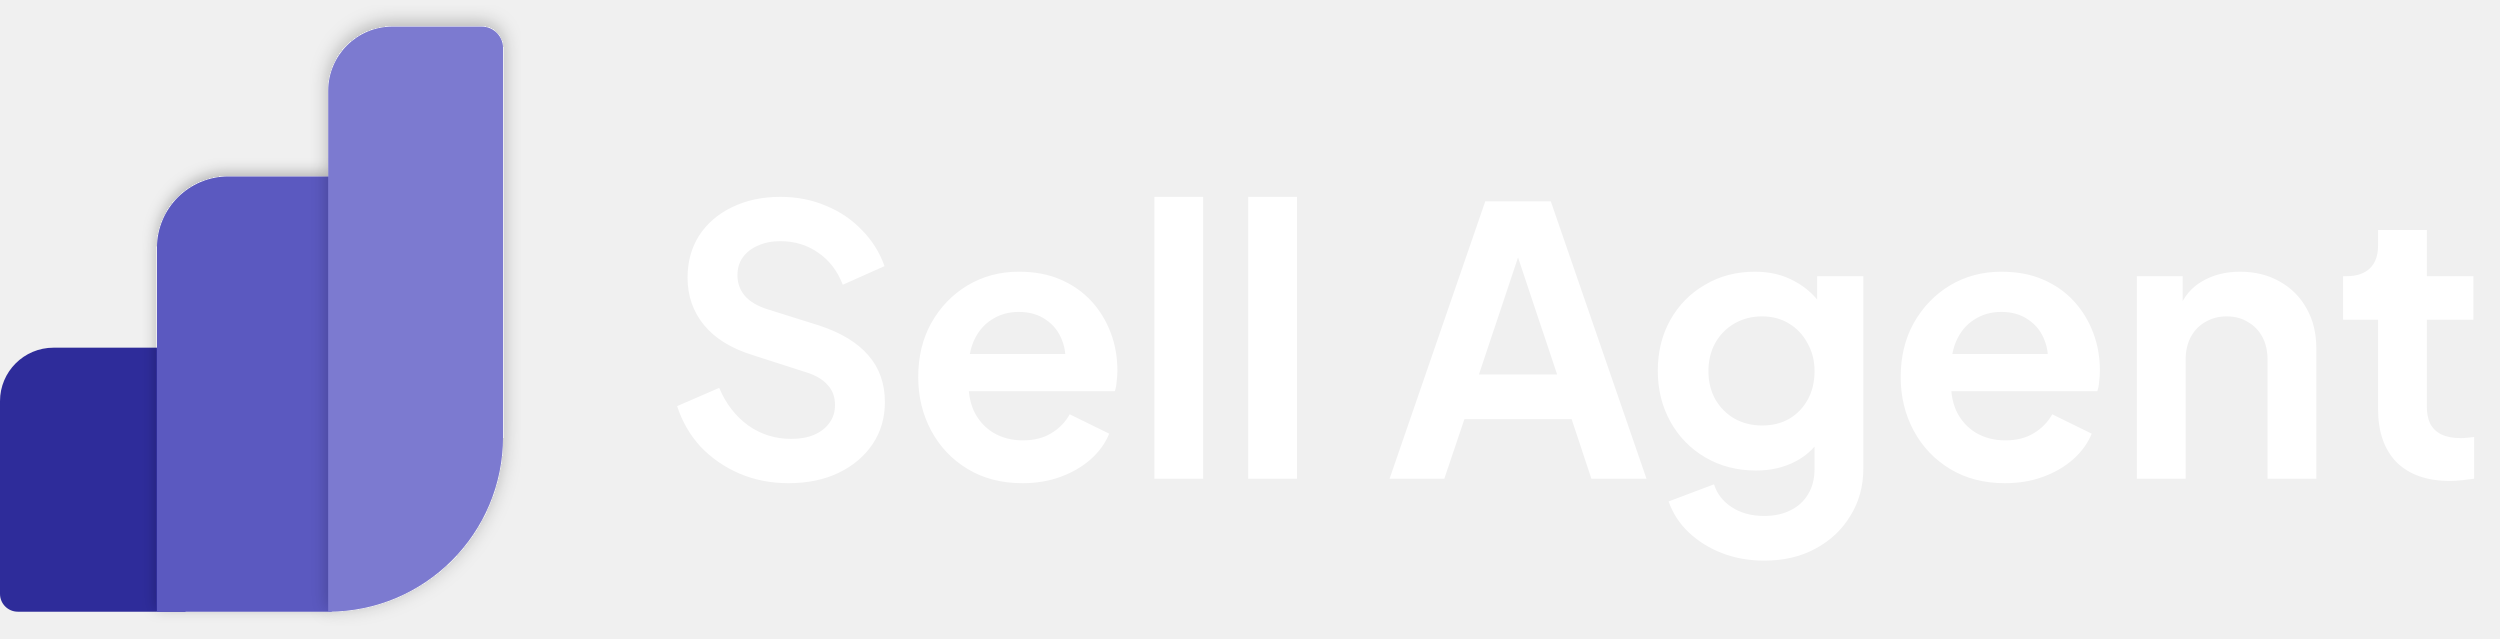
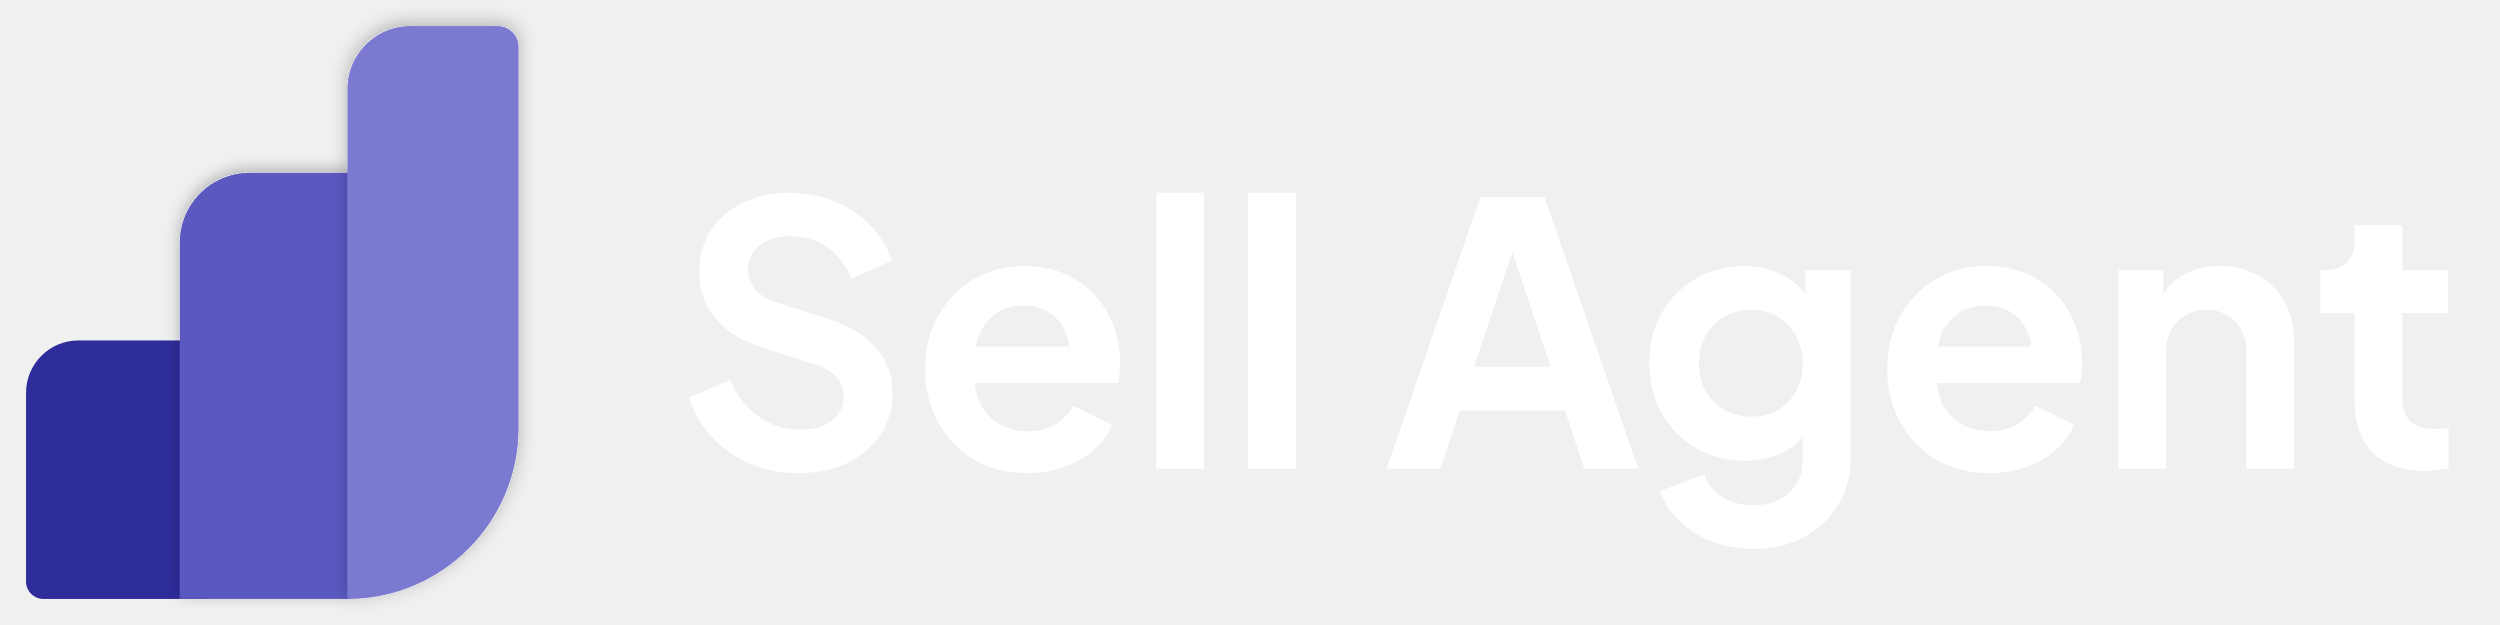
- <svg xmlns="http://www.w3.org/2000/svg" width="94" height="24" viewBox="0 0 94 24" fill="none">
+ <svg xmlns="http://www.w3.org/2000/svg" width="112" height="28" viewBox="0 0 94 24" fill="none">
  <path d="M0 15.085C0 13.974 0.901 13.073 2.012 13.073H6.976V23H0.671C0.3 23 0 22.7 0 22.329V15.085Z" fill="#2E2C9A" />
  <g filter="url(#filter0_d_1235_2428)">
    <path d="M5.902 9.317C5.902 7.835 7.104 6.634 8.585 6.634H12.476V23H5.902V9.317Z" fill="#5B59C0" />
  </g>
  <g filter="url(#filter1_d_1235_2428)">
    <path d="M12.341 3.415C12.341 2.081 13.422 1 14.755 1H18.109C18.554 1 18.914 1.36 18.914 1.805V16.427C18.914 20.057 15.971 23 12.341 23V23V3.415Z" fill="#7C7AD0" />
  </g>
  <path d="M29.646 18.168C28.983 18.168 28.367 18.047 27.798 17.804C27.238 17.561 26.753 17.225 26.342 16.796C25.941 16.357 25.647 15.849 25.46 15.27L27.042 14.584C27.294 15.181 27.658 15.653 28.134 15.998C28.61 16.334 29.147 16.502 29.744 16.502C30.08 16.502 30.369 16.451 30.612 16.348C30.864 16.236 31.055 16.087 31.186 15.9C31.326 15.713 31.396 15.489 31.396 15.228C31.396 14.92 31.303 14.668 31.116 14.472C30.939 14.267 30.668 14.108 30.304 13.996L28.302 13.352C27.49 13.1 26.879 12.722 26.468 12.218C26.057 11.714 25.852 11.121 25.852 10.44C25.852 9.843 25.997 9.315 26.286 8.858C26.585 8.401 26.995 8.046 27.518 7.794C28.05 7.533 28.657 7.402 29.338 7.402C29.963 7.402 30.537 7.514 31.06 7.738C31.583 7.953 32.031 8.256 32.404 8.648C32.787 9.031 33.071 9.483 33.258 10.006L31.69 10.706C31.485 10.183 31.177 9.782 30.766 9.502C30.355 9.213 29.879 9.068 29.338 9.068C29.021 9.068 28.741 9.124 28.498 9.236C28.255 9.339 28.064 9.488 27.924 9.684C27.793 9.871 27.728 10.095 27.728 10.356C27.728 10.645 27.821 10.902 28.008 11.126C28.195 11.341 28.479 11.509 28.862 11.63L30.78 12.232C31.611 12.503 32.231 12.876 32.642 13.352C33.062 13.828 33.272 14.416 33.272 15.116C33.272 15.713 33.118 16.241 32.81 16.698C32.502 17.155 32.077 17.515 31.536 17.776C30.995 18.037 30.365 18.168 29.646 18.168ZM38.444 18.168C37.66 18.168 36.974 17.991 36.386 17.636C35.798 17.281 35.341 16.801 35.014 16.194C34.688 15.587 34.525 14.915 34.525 14.178C34.525 13.413 34.688 12.736 35.014 12.148C35.35 11.551 35.803 11.079 36.373 10.734C36.951 10.389 37.595 10.216 38.304 10.216C38.902 10.216 39.425 10.314 39.873 10.51C40.33 10.706 40.717 10.977 41.035 11.322C41.352 11.667 41.594 12.064 41.763 12.512C41.931 12.951 42.014 13.427 42.014 13.94C42.014 14.071 42.005 14.206 41.986 14.346C41.977 14.486 41.954 14.607 41.916 14.71H36.036V13.31H40.88L40.013 13.968C40.096 13.539 40.073 13.156 39.943 12.82C39.821 12.484 39.616 12.218 39.327 12.022C39.047 11.826 38.706 11.728 38.304 11.728C37.922 11.728 37.581 11.826 37.282 12.022C36.984 12.209 36.755 12.489 36.596 12.862C36.447 13.226 36.391 13.669 36.428 14.192C36.391 14.659 36.452 15.074 36.611 15.438C36.779 15.793 37.021 16.068 37.339 16.264C37.665 16.46 38.038 16.558 38.459 16.558C38.879 16.558 39.233 16.469 39.523 16.292C39.821 16.115 40.054 15.877 40.222 15.578L41.706 16.306C41.557 16.67 41.324 16.992 41.007 17.272C40.689 17.552 40.311 17.771 39.873 17.93C39.443 18.089 38.967 18.168 38.444 18.168ZM43.405 18V7.402H45.239V18H43.405ZM46.932 18V7.402H48.766V18H46.932ZM52.248 18L55.846 7.57H58.31L61.908 18H59.836L59.094 15.76H55.062L54.306 18H52.248ZM55.608 14.08H58.548L56.812 8.886H57.344L55.608 14.08ZM66.337 21.08C65.768 21.08 65.24 20.987 64.755 20.8C64.27 20.613 63.85 20.352 63.495 20.016C63.15 19.689 62.898 19.302 62.739 18.854L64.447 18.21C64.559 18.565 64.778 18.849 65.105 19.064C65.441 19.288 65.852 19.4 66.337 19.4C66.71 19.4 67.037 19.33 67.317 19.19C67.606 19.05 67.83 18.845 67.989 18.574C68.148 18.313 68.227 17.995 68.227 17.622V15.886L68.577 16.306C68.316 16.763 67.966 17.109 67.527 17.342C67.088 17.575 66.589 17.692 66.029 17.692C65.32 17.692 64.685 17.529 64.125 17.202C63.565 16.875 63.126 16.427 62.809 15.858C62.492 15.289 62.333 14.649 62.333 13.94C62.333 13.221 62.492 12.582 62.809 12.022C63.126 11.462 63.56 11.023 64.111 10.706C64.662 10.379 65.287 10.216 65.987 10.216C66.556 10.216 67.056 10.337 67.485 10.58C67.924 10.813 68.288 11.154 68.577 11.602L68.325 12.064V10.384H70.061V17.622C70.061 18.285 69.898 18.877 69.571 19.4C69.254 19.923 68.815 20.333 68.255 20.632C67.704 20.931 67.065 21.08 66.337 21.08ZM66.253 15.998C66.645 15.998 66.986 15.914 67.275 15.746C67.574 15.569 67.807 15.326 67.975 15.018C68.143 14.71 68.227 14.355 68.227 13.954C68.227 13.562 68.138 13.212 67.961 12.904C67.793 12.587 67.56 12.339 67.261 12.162C66.972 11.985 66.636 11.896 66.253 11.896C65.87 11.896 65.525 11.985 65.217 12.162C64.909 12.339 64.666 12.587 64.489 12.904C64.321 13.212 64.237 13.562 64.237 13.954C64.237 14.346 64.321 14.696 64.489 15.004C64.666 15.312 64.904 15.555 65.203 15.732C65.511 15.909 65.861 15.998 66.253 15.998ZM75.386 18.168C74.602 18.168 73.916 17.991 73.328 17.636C72.74 17.281 72.283 16.801 71.956 16.194C71.629 15.587 71.466 14.915 71.466 14.178C71.466 13.413 71.629 12.736 71.956 12.148C72.292 11.551 72.745 11.079 73.314 10.734C73.893 10.389 74.537 10.216 75.246 10.216C75.843 10.216 76.366 10.314 76.814 10.51C77.271 10.706 77.659 10.977 77.976 11.322C78.293 11.667 78.536 12.064 78.704 12.512C78.872 12.951 78.956 13.427 78.956 13.94C78.956 14.071 78.947 14.206 78.928 14.346C78.919 14.486 78.895 14.607 78.858 14.71H72.978V13.31H77.822L76.954 13.968C77.038 13.539 77.015 13.156 76.884 12.82C76.763 12.484 76.557 12.218 76.268 12.022C75.988 11.826 75.647 11.728 75.246 11.728C74.863 11.728 74.523 11.826 74.224 12.022C73.925 12.209 73.697 12.489 73.538 12.862C73.389 13.226 73.333 13.669 73.37 14.192C73.333 14.659 73.393 15.074 73.552 15.438C73.72 15.793 73.963 16.068 74.28 16.264C74.607 16.46 74.98 16.558 75.4 16.558C75.82 16.558 76.175 16.469 76.464 16.292C76.763 16.115 76.996 15.877 77.164 15.578L78.648 16.306C78.499 16.67 78.265 16.992 77.948 17.272C77.631 17.552 77.253 17.771 76.814 17.93C76.385 18.089 75.909 18.168 75.386 18.168ZM80.346 18V10.384H82.068V11.882L81.928 11.616C82.106 11.159 82.395 10.813 82.796 10.58C83.207 10.337 83.683 10.216 84.224 10.216C84.784 10.216 85.279 10.337 85.708 10.58C86.147 10.823 86.487 11.163 86.73 11.602C86.973 12.031 87.094 12.531 87.094 13.1V18H85.26V13.534C85.26 13.198 85.195 12.909 85.064 12.666C84.933 12.423 84.751 12.237 84.518 12.106C84.294 11.966 84.028 11.896 83.72 11.896C83.421 11.896 83.156 11.966 82.922 12.106C82.689 12.237 82.507 12.423 82.376 12.666C82.246 12.909 82.18 13.198 82.18 13.534V18H80.346ZM92.117 18.084C91.258 18.084 90.591 17.851 90.115 17.384C89.648 16.908 89.415 16.241 89.415 15.382V12.022H88.099V10.384H88.239C88.612 10.384 88.902 10.286 89.107 10.09C89.312 9.894 89.415 9.609 89.415 9.236V8.648H91.249V10.384H92.999V12.022H91.249V15.284C91.249 15.536 91.291 15.751 91.375 15.928C91.468 16.105 91.608 16.241 91.795 16.334C91.991 16.427 92.238 16.474 92.537 16.474C92.602 16.474 92.677 16.469 92.761 16.46C92.854 16.451 92.943 16.441 93.027 16.432V18C92.896 18.019 92.747 18.037 92.579 18.056C92.411 18.075 92.257 18.084 92.117 18.084Z" fill="white" />
  <defs>
    <filter id="filter0_d_1235_2428" x="5.366" y="5.964" width="7.646" height="17.439" filterUnits="userSpaceOnUse" color-interpolation-filters="sRGB">
      <feFlood flood-opacity="0" result="BackgroundImageFix" />
      <feColorMatrix in="SourceAlpha" type="matrix" values="0 0 0 0 0 0 0 0 0 0 0 0 0 0 0 0 0 0 127 0" result="hardAlpha" />
      <feOffset dy="-0.134" />
      <feGaussianBlur stdDeviation="0.268" />
      <feComposite in2="hardAlpha" operator="out" />
      <feColorMatrix type="matrix" values="0 0 0 0 0 0 0 0 0 0 0 0 0 0 0 0 0 0 0.25 0" />
      <feBlend mode="normal" in2="BackgroundImageFix" result="effect1_dropShadow_1235_2428" />
      <feBlend mode="normal" in="SourceGraphic" in2="effect1_dropShadow_1235_2428" result="shape" />
    </filter>
    <filter id="filter1_d_1235_2428" x="11.67" y="0.195" width="7.915" height="23.341" filterUnits="userSpaceOnUse" color-interpolation-filters="sRGB">
      <feFlood flood-opacity="0" result="BackgroundImageFix" />
      <feColorMatrix in="SourceAlpha" type="matrix" values="0 0 0 0 0 0 0 0 0 0 0 0 0 0 0 0 0 0 127 0" result="hardAlpha" />
      <feOffset dy="-0.134" />
      <feGaussianBlur stdDeviation="0.335" />
      <feComposite in2="hardAlpha" operator="out" />
      <feColorMatrix type="matrix" values="0 0 0 0 0 0 0 0 0 0 0 0 0 0 0 0 0 0 0.25 0" />
      <feBlend mode="normal" in2="BackgroundImageFix" result="effect1_dropShadow_1235_2428" />
      <feBlend mode="normal" in="SourceGraphic" in2="effect1_dropShadow_1235_2428" result="shape" />
    </filter>
  </defs>
</svg>
